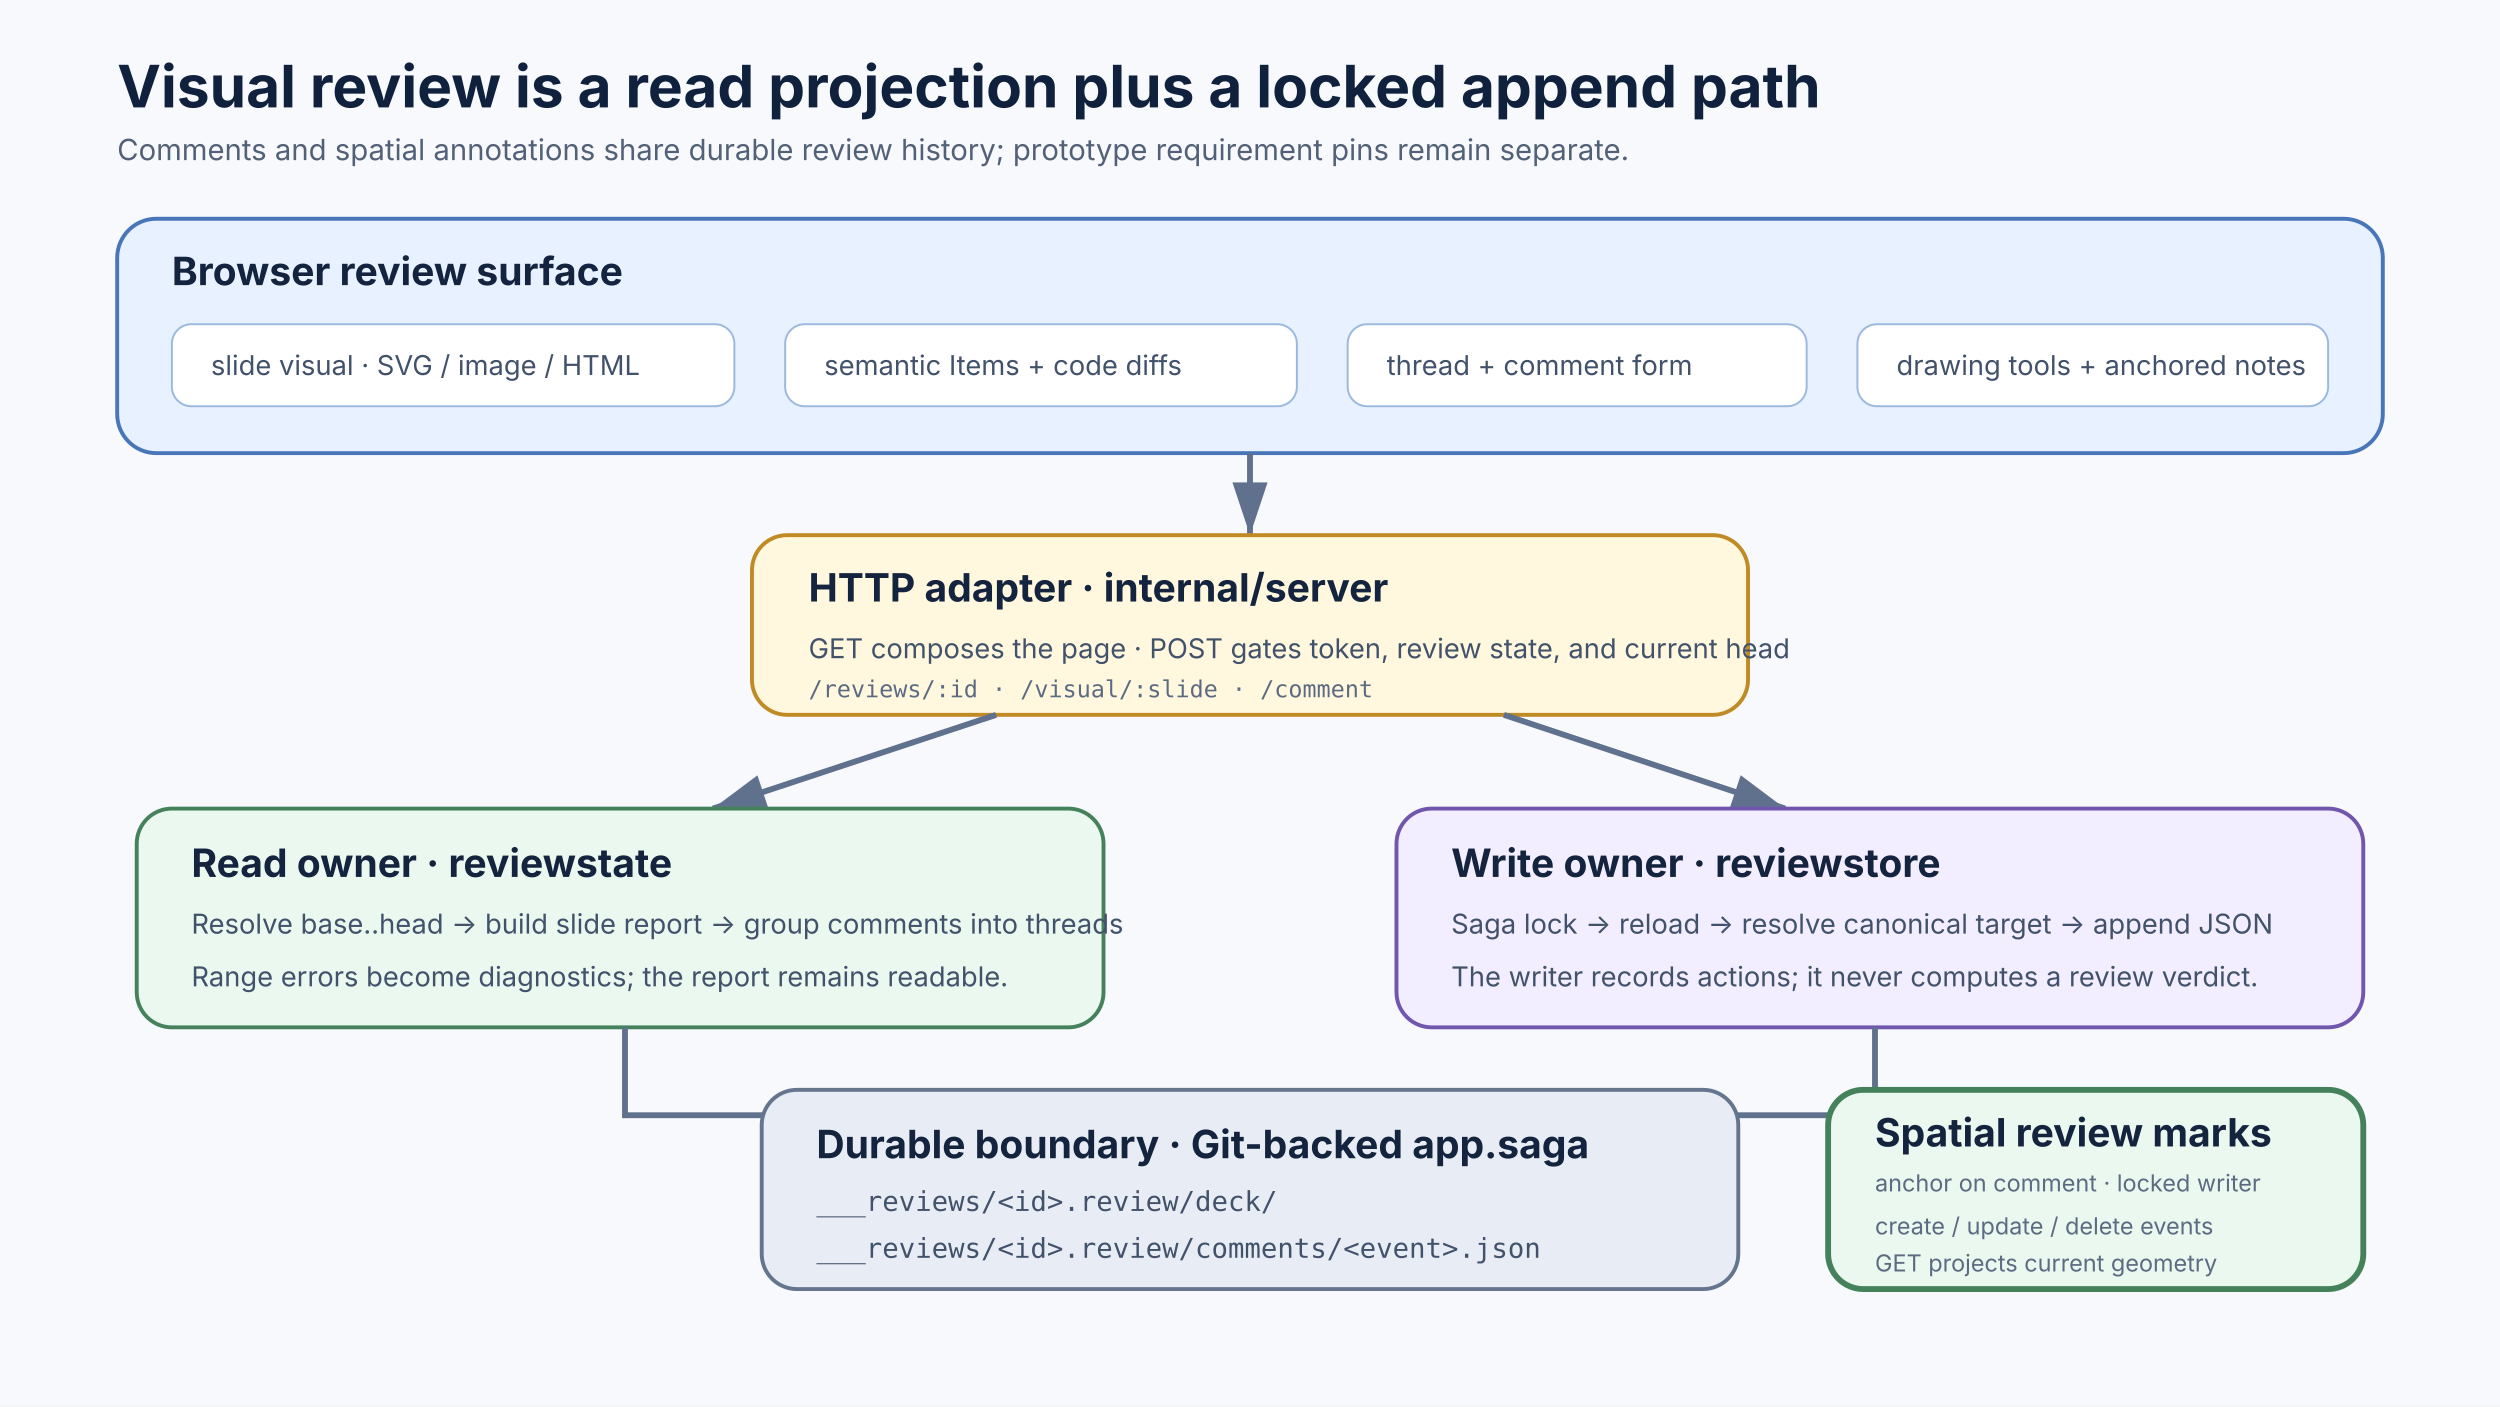
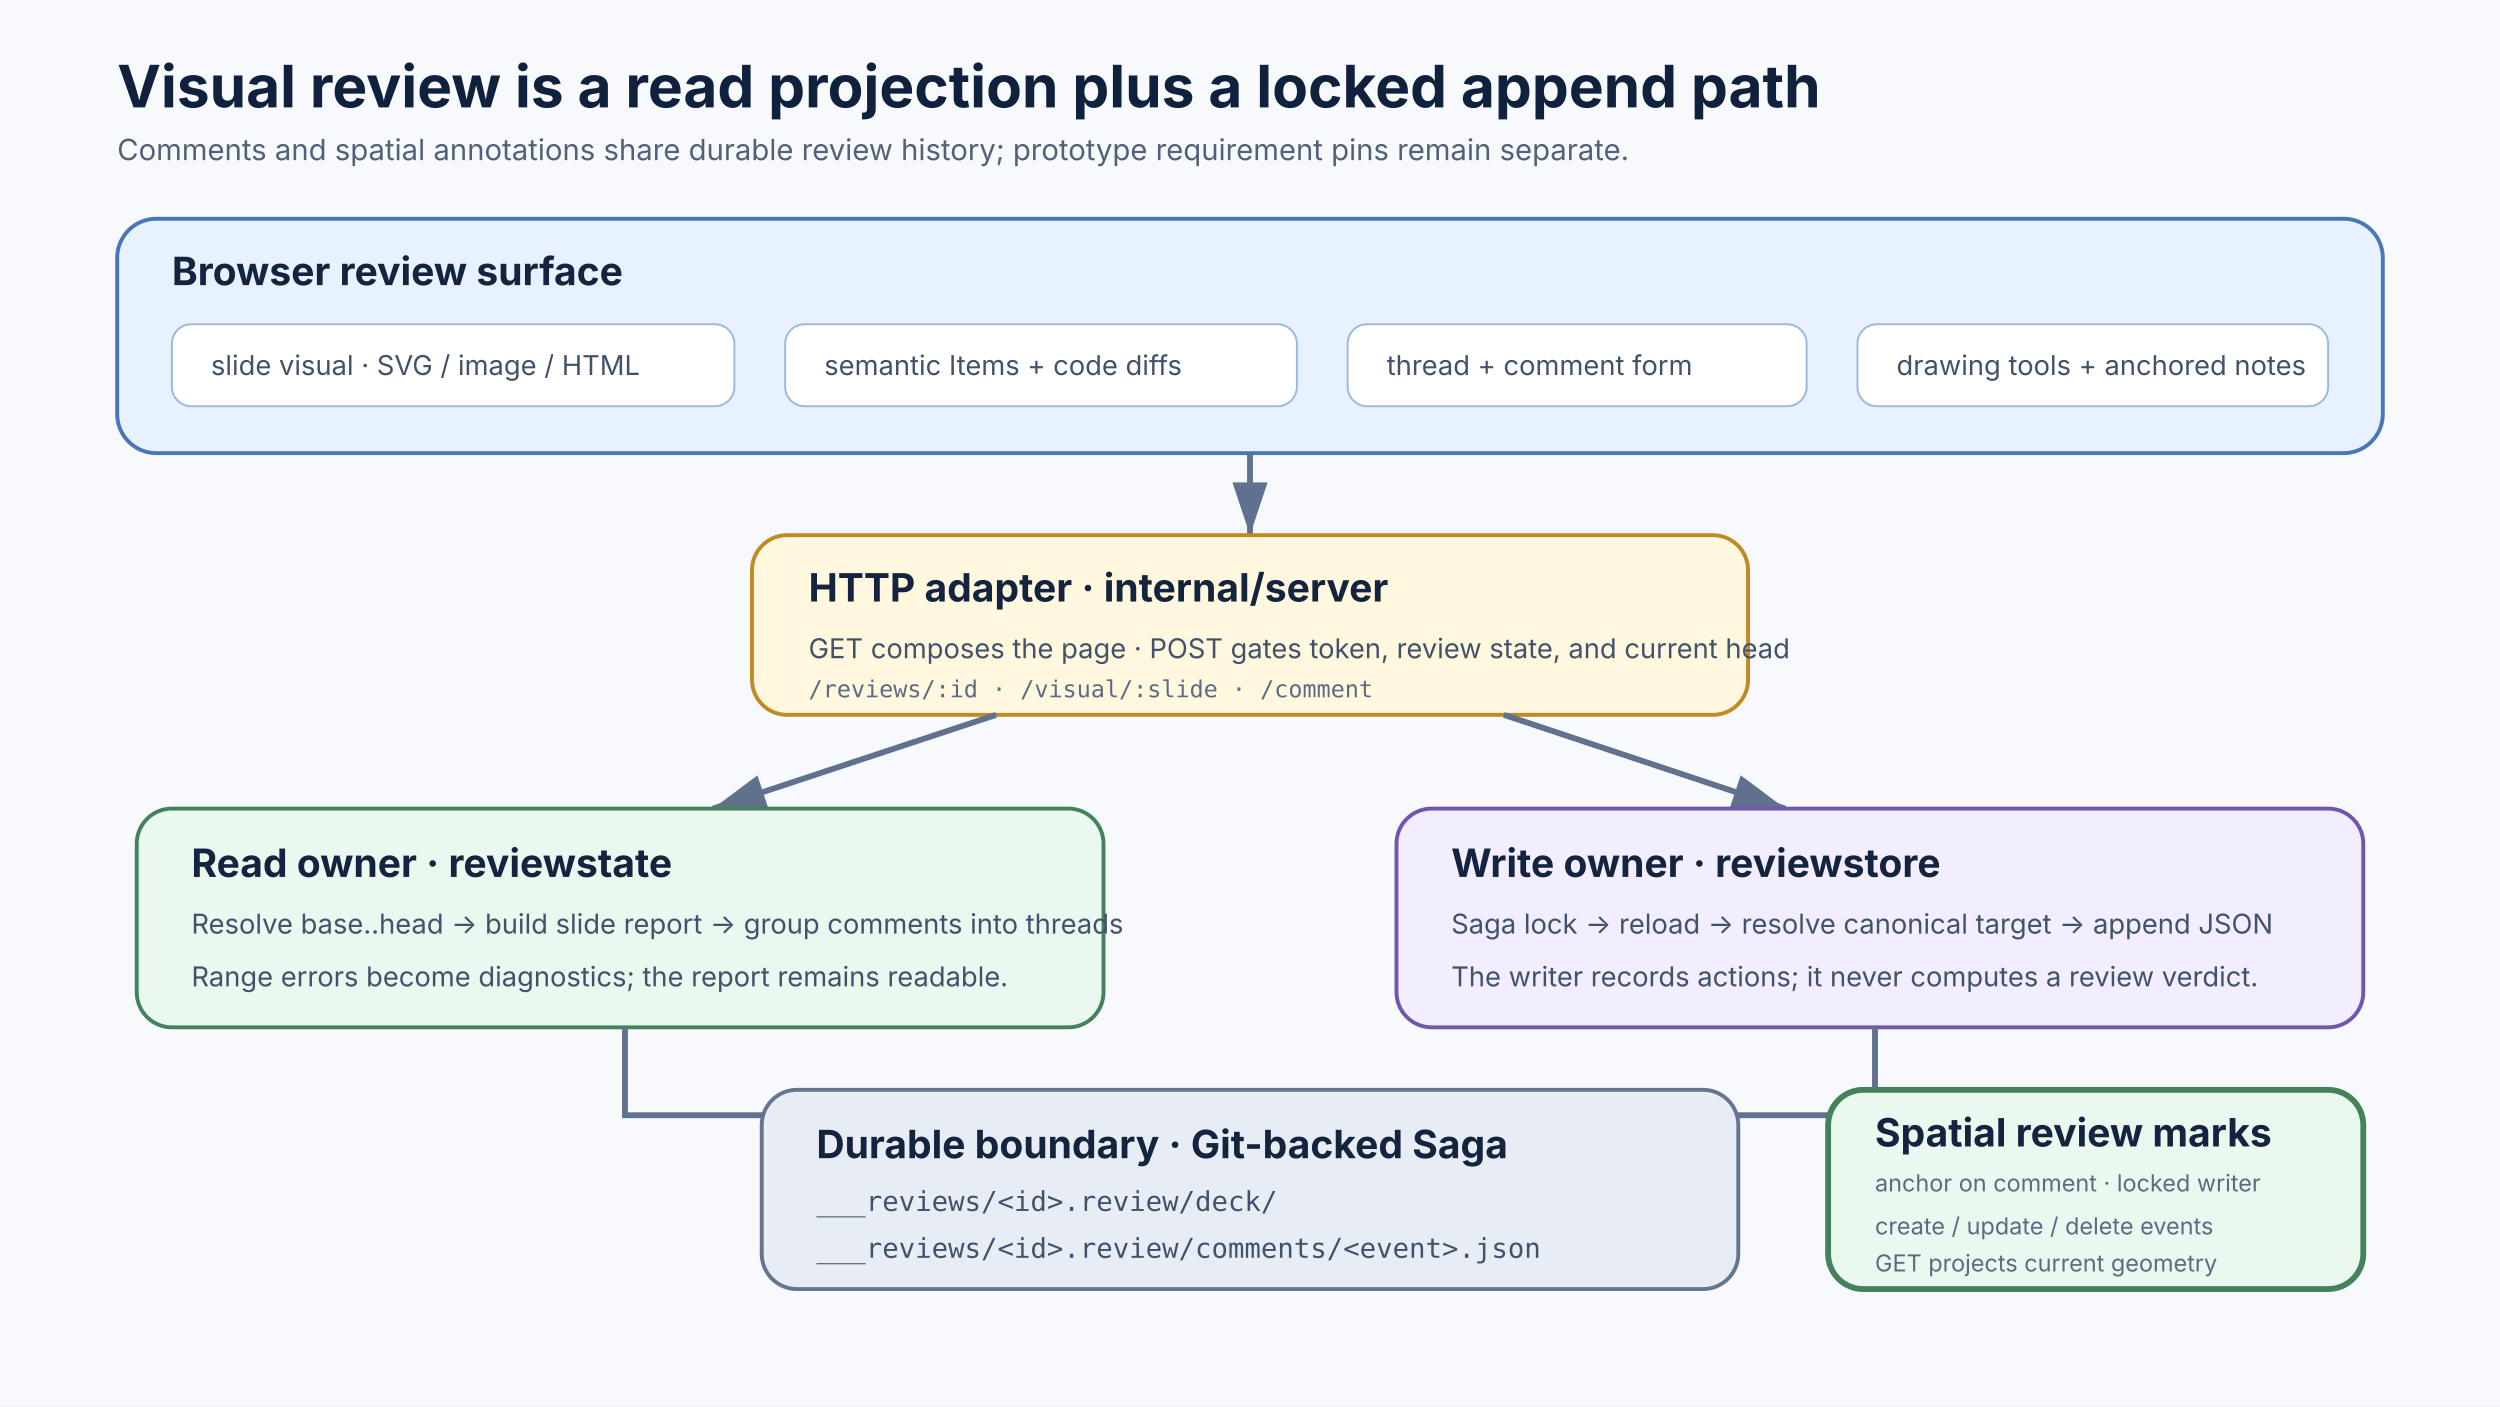
<svg xmlns="http://www.w3.org/2000/svg" viewBox="0 0 1280 720" role="img" aria-labelledby="title desc">
  <defs>
    <style>
      .ui{font-family:Inter,system-ui,sans-serif}.mono{font-family:ui-monospace,SFMono-Regular,monospace}.h{font-size:30px;font-weight:750;fill:#10213d}.sub{font-size:15px;fill:#526178}.label{font-size:20px;font-weight:700;fill:#14233e}.small{font-size:14px;fill:#42526b}.micro{font-size:12px;fill:#5c6b82}.box{stroke-width:2}.arrow{fill:none;stroke:#60718d;stroke-width:3;marker-end:url(#arrow)}
    </style>
    <marker id="arrow" markerWidth="10" markerHeight="10" refX="9" refY="3" orient="auto">
      <path d="M0 0L9 3L0 6Z" fill="#60718d" />
    </marker>
    <pattern id="missing" width="12" height="12" patternUnits="userSpaceOnUse">
      <path d="M-2 12L12-2M4 16L16 4" stroke="#f3a4ad" stroke-width="2" />
    </pattern>
  </defs>
  <rect width="1280" height="720" fill="#f7f9fc" />
  <text class="ui h" x="60" y="55">Visual review is a read projection plus a locked append path</text>
  <text class="ui sub" x="60" y="82">Comments and spatial annotations share durable review history; prototype requirement pins remain separate.</text>
  <g id="browser-surface">
    <rect class="box" x="60" y="112" width="1160" height="120" rx="20" fill="#e8f1ff" stroke="#4876b8" />
    <text class="ui label" x="88" y="146">Browser review surface</text>
    <rect x="88" y="166" width="288" height="42" rx="10" fill="#fff" stroke="#9bb8de" />
    <text class="ui small" x="108" y="192">slide visual · SVG / image / HTML</text>
    <rect x="402" y="166" width="262" height="42" rx="10" fill="#fff" stroke="#9bb8de" />
    <text class="ui small" x="422" y="192">semantic Items + code diffs</text>
    <rect x="690" y="166" width="235" height="42" rx="10" fill="#fff" stroke="#9bb8de" />
    <text class="ui small" x="710" y="192">thread + comment form</text>
    <rect x="951" y="166" width="241" height="42" rx="10" fill="#fff" stroke="#9bb8de" />
    <text class="ui small" x="971" y="192">drawing tools + anchored notes</text>
  </g>
  <path class="arrow" d="M640 232V274" />
  <g id="http-adapter">
    <rect class="box" x="385" y="274" width="510" height="92" rx="18" fill="#fff8df" stroke="#c08a25" />
    <text class="ui label" x="414" y="308">HTTP adapter · internal/server</text>
    <text class="ui small" x="414" y="337">GET composes the page · POST gates token, review state, and current head</text>
    <text class="mono micro" x="414" y="357">/reviews/:id  ·  /visual/:slide  ·  /comment</text>
  </g>
  <path class="arrow" d="M510 366L365 414" />
  <path class="arrow" d="M770 366L914 414" />
  <g id="report-projection">
    <rect class="box" x="70" y="414" width="495" height="112" rx="18" fill="#eaf8ef" stroke="#45825c" />
    <text class="ui label" x="98" y="449">Read owner · reviewstate</text>
    <text class="ui small" x="98" y="478">Resolve base..head → build slide report → group comments into threads</text>
    <text class="ui small" x="98" y="505">Range errors become diagnostics; the report remains readable.</text>
  </g>
  <g id="locked-writer">
    <rect class="box" x="715" y="414" width="495" height="112" rx="18" fill="#f2edff" stroke="#7056ad" />
    <text class="ui label" x="743" y="449">Write owner · reviewstore</text>
    <text class="ui small" x="743" y="478">Saga lock → reload → resolve canonical target → append JSON</text>
    <text class="ui small" x="743" y="505">The writer records actions; it never computes a review verdict.</text>
  </g>
  <path class="arrow" d="M320 526L320 571L520 571" />
  <path class="arrow" d="M960 526L960 571L760 571" />
  <g id="git-storage">
    <rect class="box" x="390" y="558" width="500" height="102" rx="18" fill="#e8edf5" stroke="#65758e" />
-     <text class="ui label" x="418" y="593">Durable boundary · Git-backed app.saga</text>
+     <text class="ui label" x="418" y="593">Durable boundary · Git-backed Saga</text>
    <text class="mono small" x="418" y="620">___reviews/&lt;id&gt;.review/deck/</text>
    <text class="mono small" x="418" y="644">___reviews/&lt;id&gt;.review/comments/&lt;event&gt;.json</text>
  </g>
  <g id="missing-overlay">
    <rect x="936" y="558" width="274" height="102" rx="18" fill="#eaf8ef" stroke="#45825c" stroke-width="3" />
    <text class="ui label" x="960" y="587" fill="#8f2032">Spatial review marks</text>
    <text class="ui micro" x="960" y="610" fill="#8f2032">anchor on comment · locked writer</text>
    <text class="ui micro" x="960" y="632" fill="#8f2032">create / update / delete events</text>
    <text class="ui micro" x="960" y="651" fill="#8f2032">GET projects current geometry</text>
  </g>
</svg>
